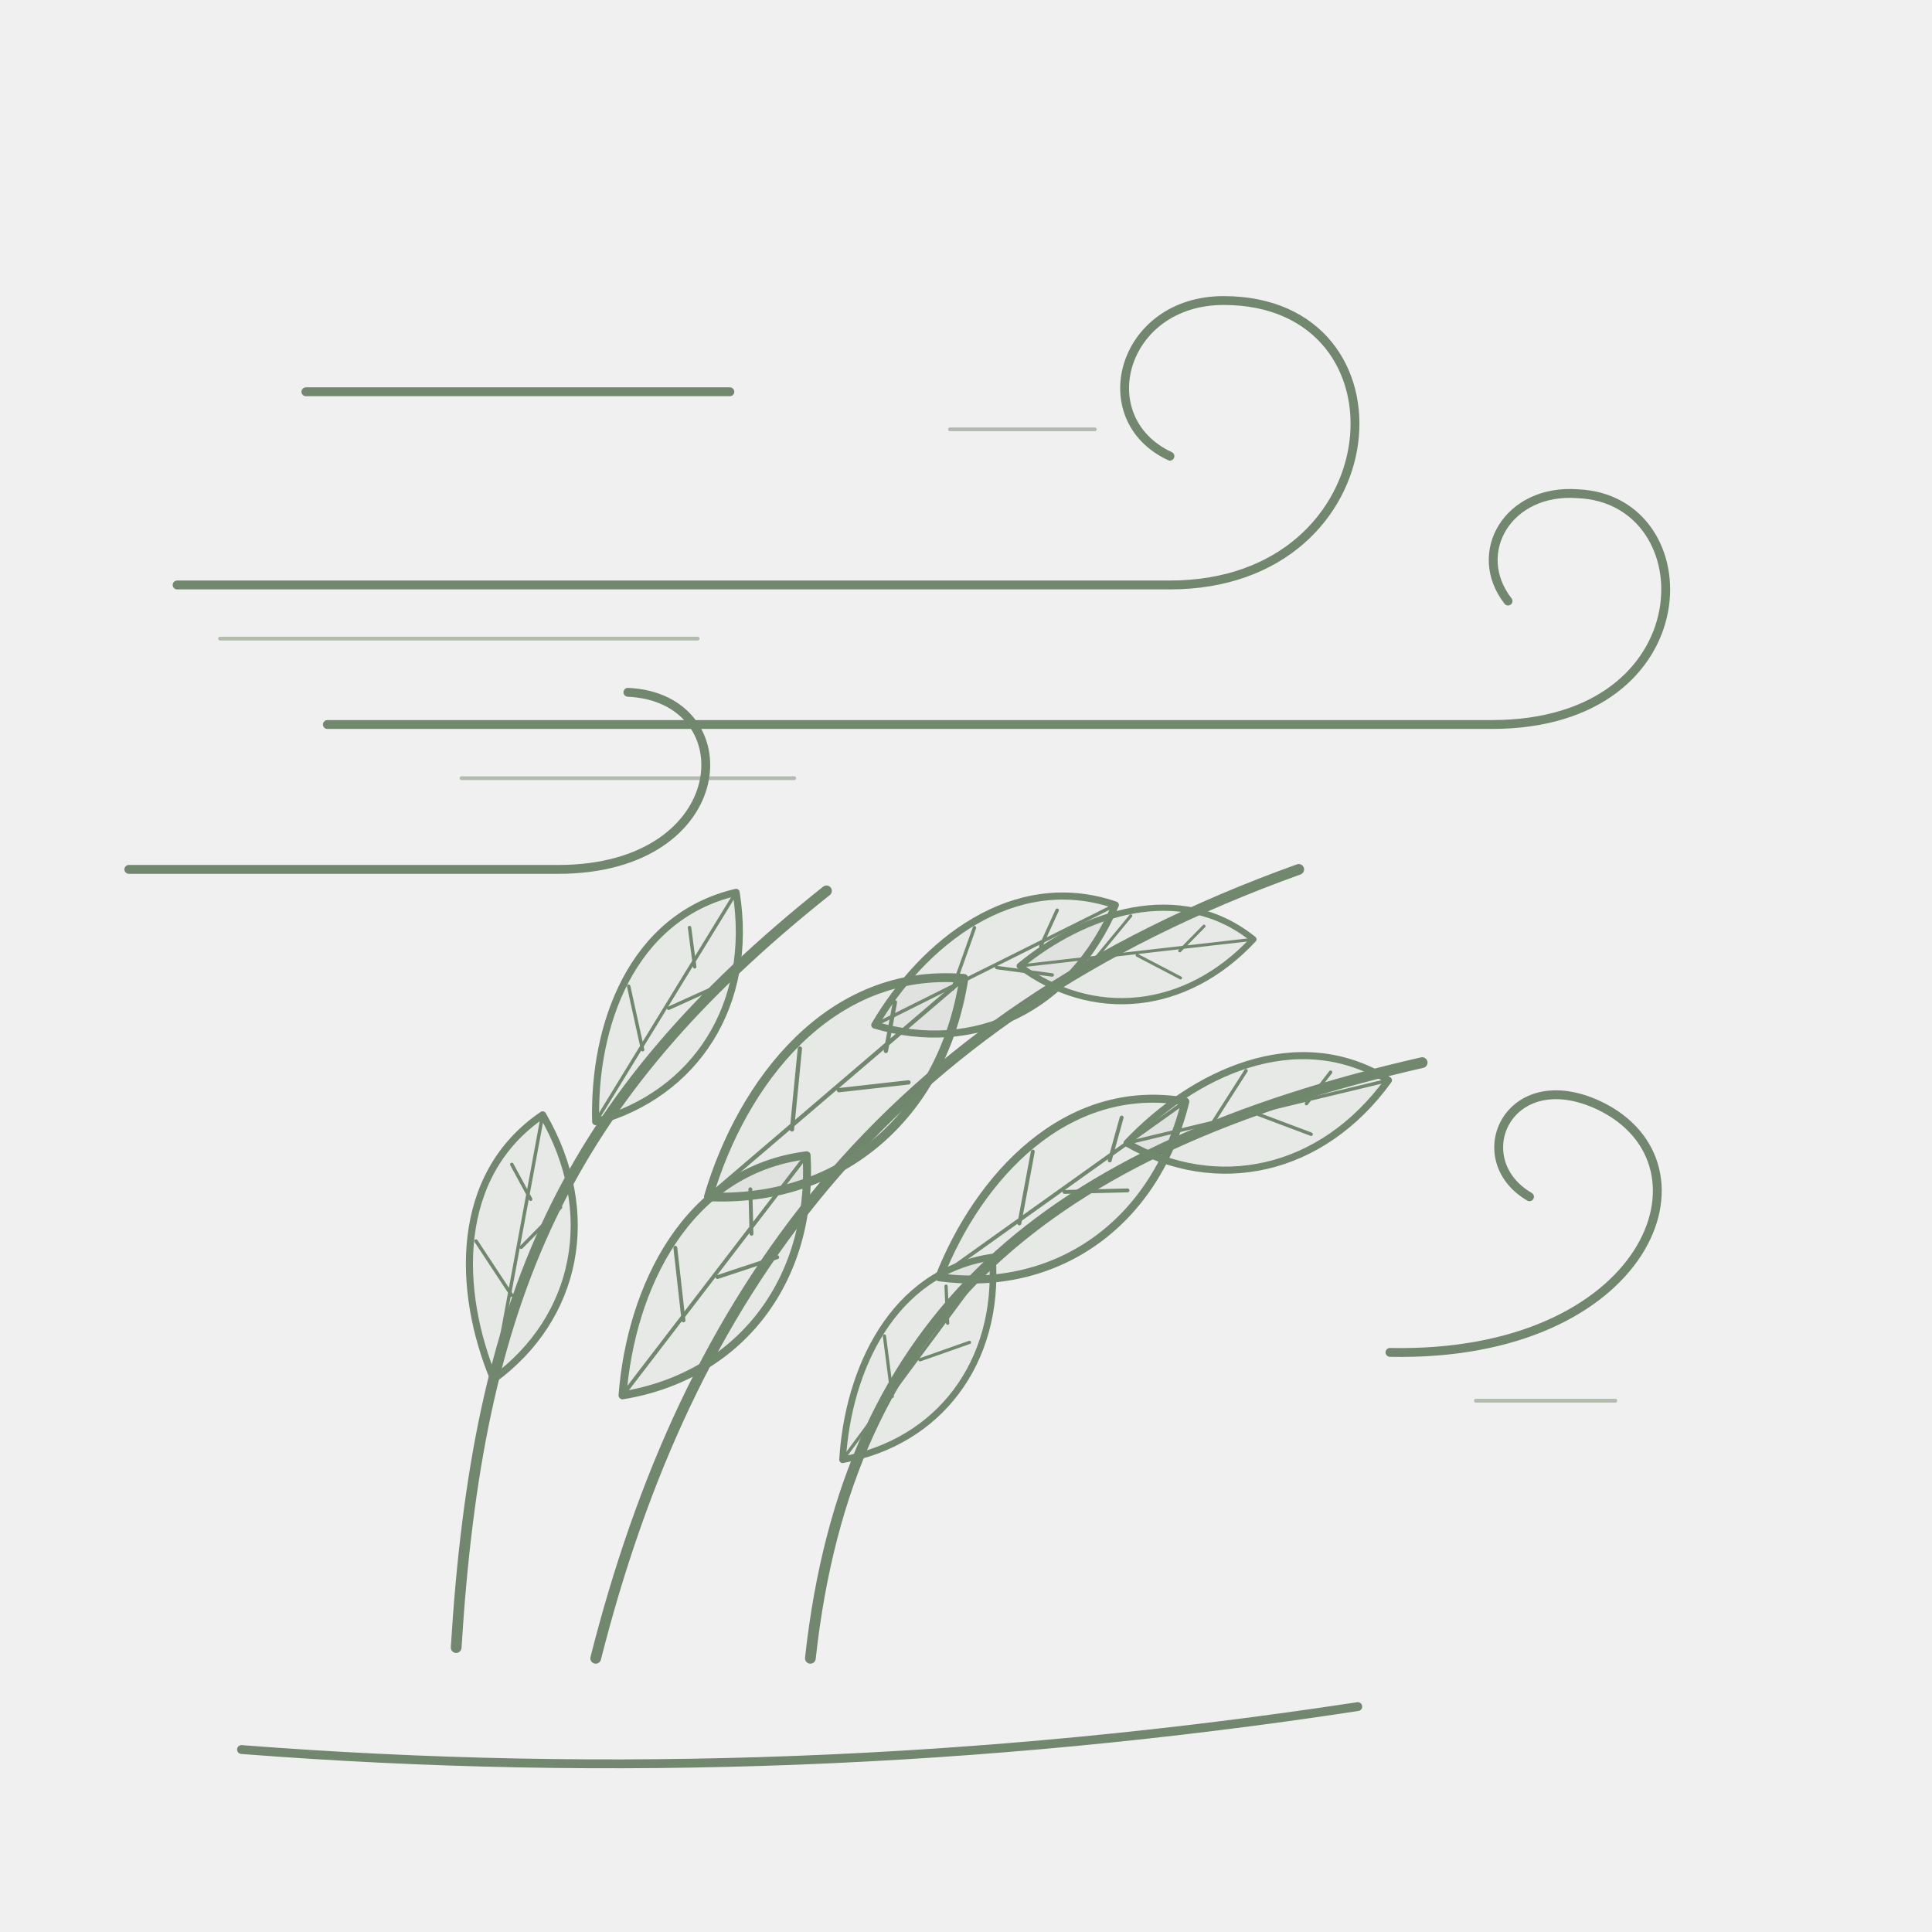
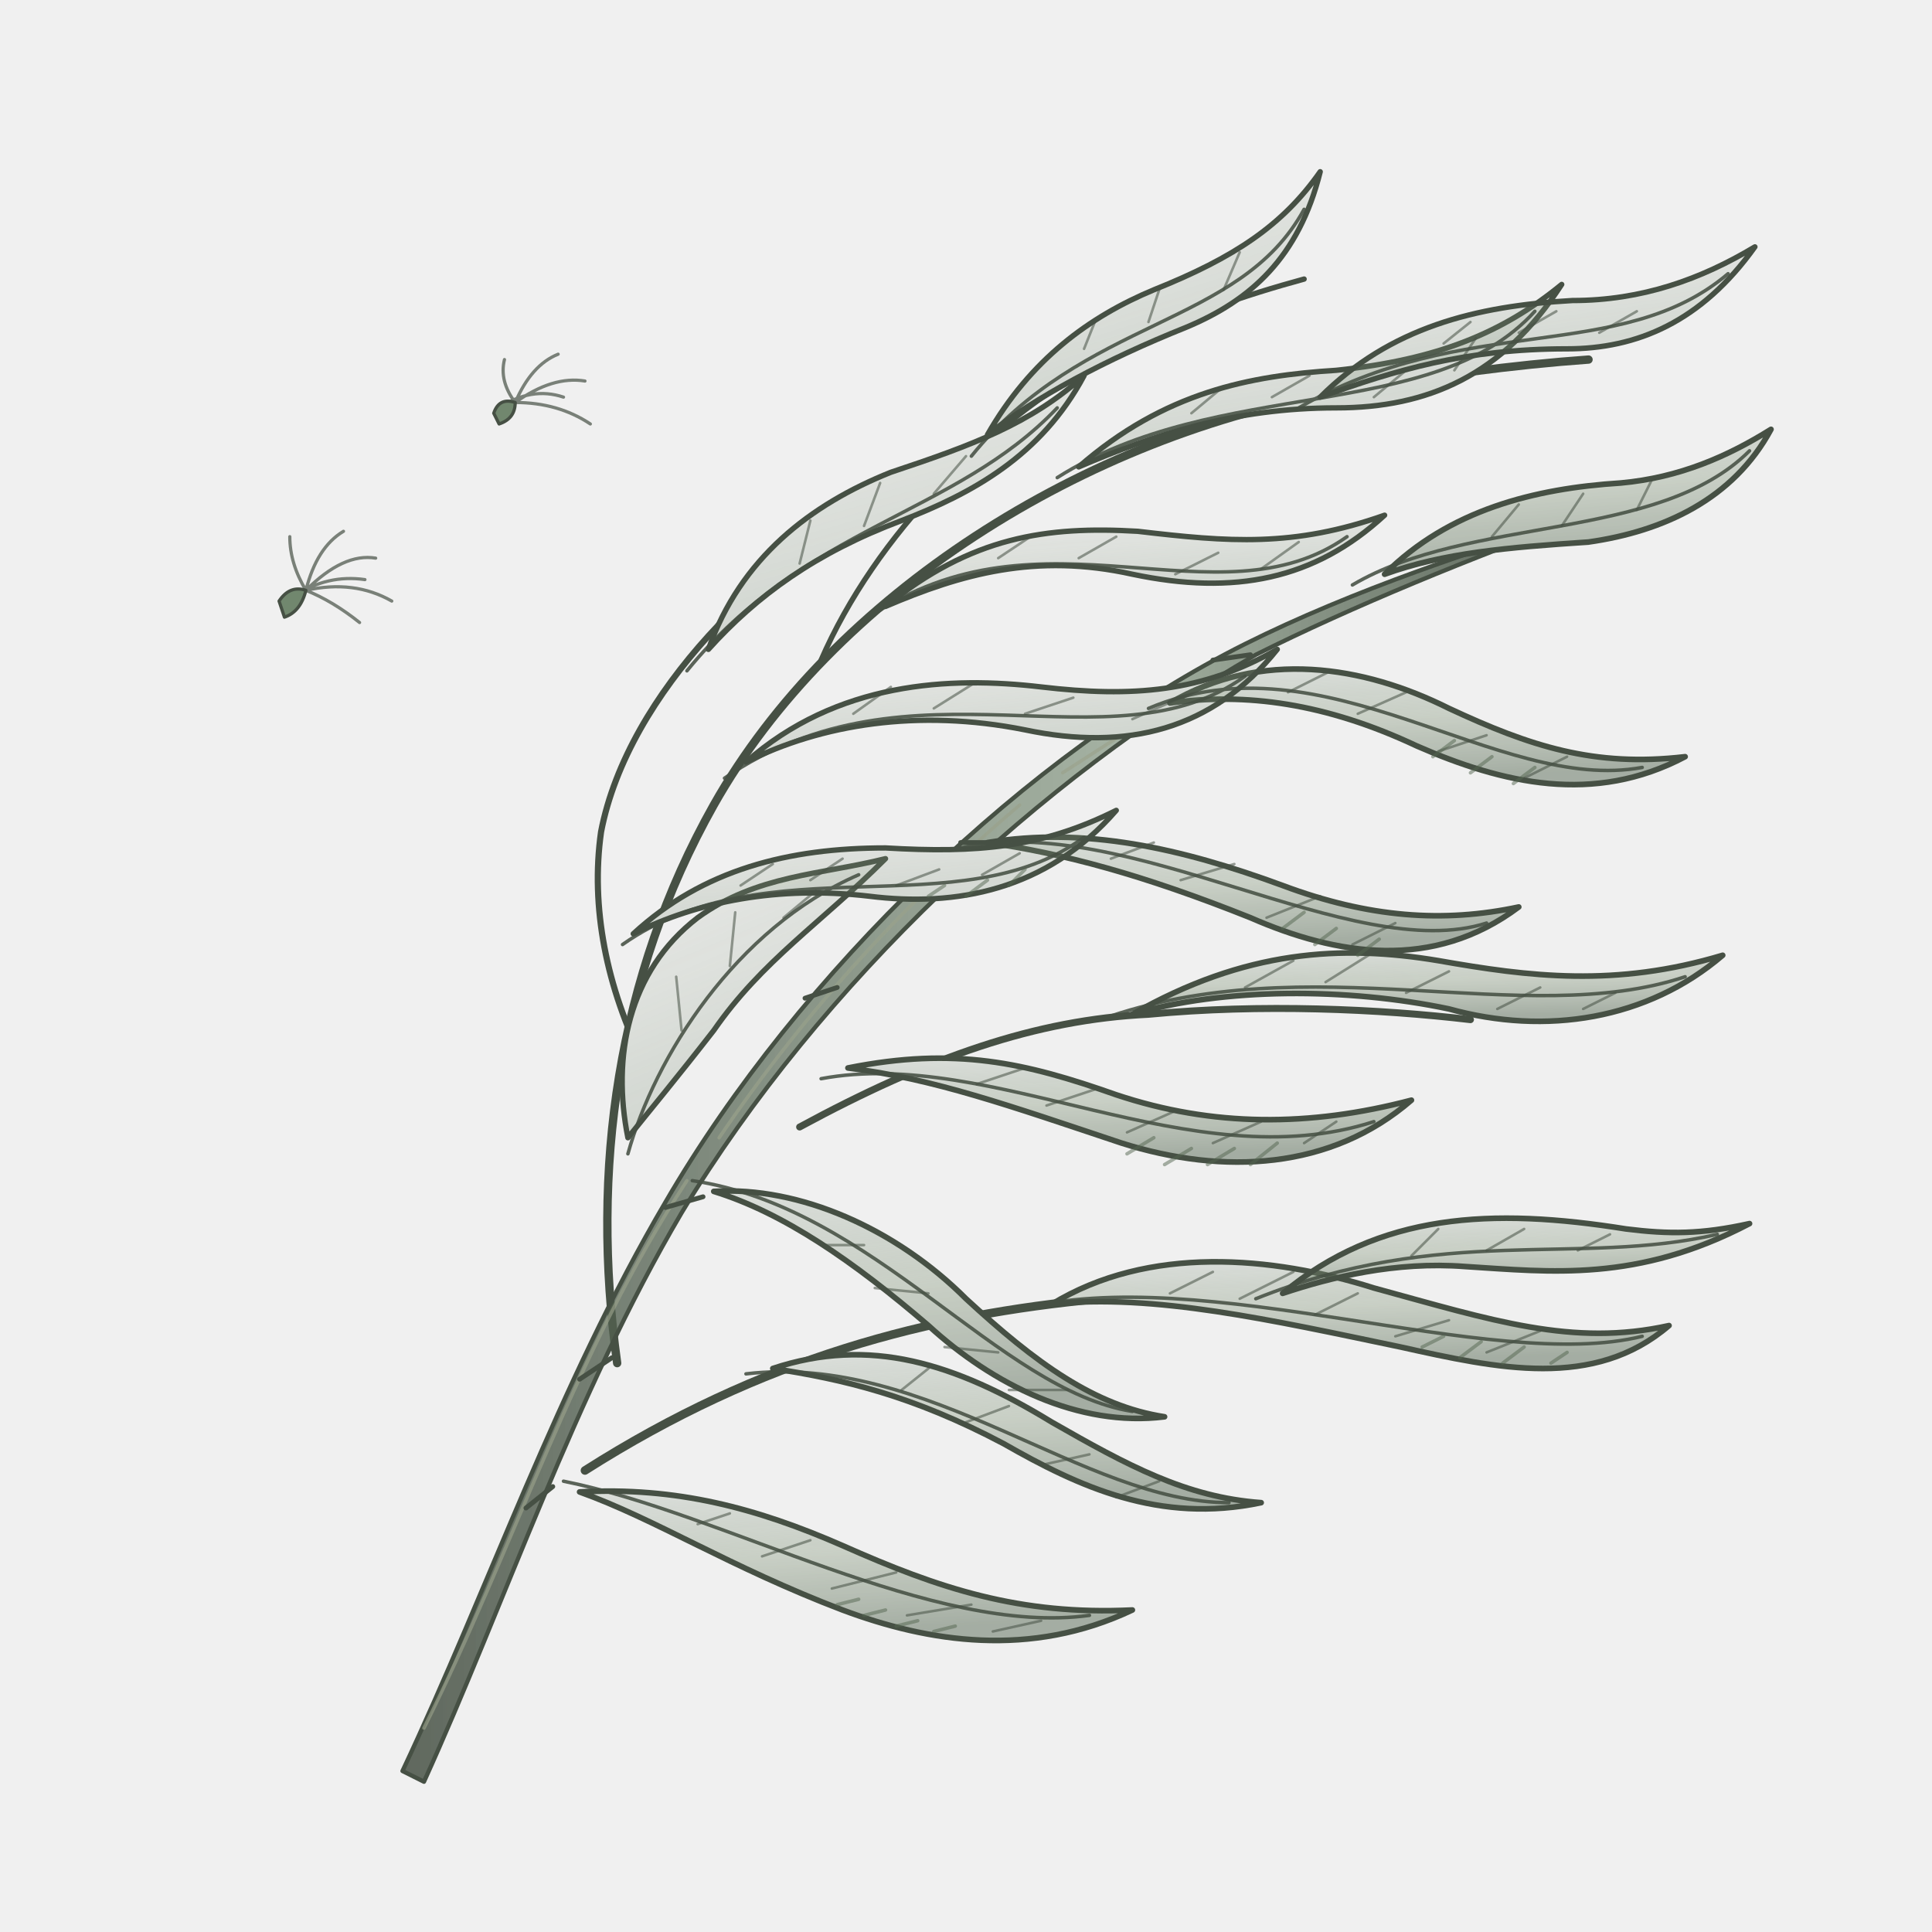
- <svg xmlns="http://www.w3.org/2000/svg" viewBox="0 0 360 360" fill="none" color="#71876e" role="img" aria-labelledby="title desc">
-   <g stroke="currentColor" stroke-width="1.65" stroke-linecap="round" stroke-linejoin="round">
-     <path d="M111 309C128 242 164 190 242 162M151 309C158 245 195 214 265 198M85 307C89 242 105 205 154 166" stroke-width="2" />
-     <g transform="translate(116 260) rotate(76) scale(0.9)">
-       <path d="M0 0C-21-7-42-24-39-49C-13-44 2-24 0 0Z" fill="currentColor" fill-opacity=".07" />
-       <path d="M0 0-39-49M-12-16l-15-2M-19-25l-1-13M-26-34l-9-2" stroke-width=".8" />
+ <svg xmlns="http://www.w3.org/2000/svg" viewBox="0 0 360 360" role="img" aria-labelledby="ventose-title ventose-desc">
+   <defs>
+     <linearGradient id="ventose-leaf" x1="0" y1="0" x2="0.2" y2="1">
+       <stop stop-color="#71876e" stop-opacity=".16" />
+       <stop offset=".48" stop-color="#8b9c82" stop-opacity=".39" />
+       <stop offset="1" stop-color="#52654f" stop-opacity=".48" />
+     </linearGradient>
+     <linearGradient id="ventose-pale" x1="0" y1="0" x2="0.4" y2="1">
+       <stop stop-color="#99a68e" stop-opacity=".09" />
+       <stop offset="1" stop-color="#71876e" stop-opacity=".28" />
+     </linearGradient>
+     <linearGradient id="ventose-bark" x1="0" y1="0" x2="1" y2="0">
+       <stop stop-color="#465044" stop-opacity=".85" />
+       <stop offset=".6" stop-color="#71876e" stop-opacity=".6" />
+       <stop offset="1" stop-color="#465044" stop-opacity=".9" />
+     </linearGradient>
+     <mask id="ventose-twig-mask" maskUnits="userSpaceOnUse" x="0" y="0" width="360" height="360">
+       <rect width="360" height="360" fill="white" />
+       <path d="M108 278 C126 277 141 281 157 288 C175 296 190 301 211 300 C192 309 173 306 157 300 C136 292 122 283 108 278 Z" fill="black" />
+       <path d="M144 255 C162 249 178 254 196 265 C210 273 221 279 235 280 C216 284 201 277 187 269 C170 260 157 257 144 255 Z" fill="black" />
+       <path d="M196 243 C214 232 237 234 256 240 C278 246 293 251 311 247 C297 259 279 255 261 251 C237 246 215 241 196 243 Z" fill="black" />
+       <path d="M239 241 C257 226 278 225 303 229 C311 230 317 230 326 228 C305 239 289 237 273 236 C260 235 248 238 239 241 Z" fill="black" />
+       <path d="M133 222 C149 221 167 229 180 242 C193 254 204 262 217 264 C201 266 185 258 173 247 C159 235 146 226 133 222 Z" fill="black" />
+       <path d="M158 199 C178 195 191 198 208 204 C226 210 244 210 263 205 C248 218 228 219 209 213 C188 206 174 201 158 199 Z" fill="black" />
+       <path d="M211 189 C232 177 250 176 268 179 C285 182 301 184 321 178 C307 190 288 193 270 188 C251 184 228 184 211 189 Z" fill="black" />
+       <path d="M184 157 C202 154 220 158 239 165 C255 171 269 172 283 169 C267 181 249 178 233 171 C213 163 198 159 184 157 Z" fill="black" />
+       <path d="M218 131 C235 121 254 124 270 132 C285 139 297 143 314 141 C297 150 280 146 264 139 C247 131 232 129 218 131 Z" fill="black" />
+       <path d="M258 107 C270 95 286 91 302 90 C313 89 322 85 330 80 C323 93 310 99 296 101 C281 102 269 103 258 107 Z" fill="black" />
+       <path d="M117 212 C114 197 117 181 130 171 C141 163 153 163 165 160 C153 172 142 179 133 192 C126 201 121 207 117 212 Z" fill="black" />
+       <path d="M118 174 C131 162 147 158 165 158 C182 159 194 158 208 151 C195 166 178 169 162 167 C145 165 130 168 118 174 Z" fill="black" />
+       <path d="M139 142 C156 127 177 126 194 128 C211 130 224 129 238 121 C226 136 210 140 191 136 C171 132 153 135 139 142 Z" fill="black" />
+       <path d="M165 113 C181 100 195 98 212 99 C229 101 241 102 258 96 C245 108 230 111 211 107 C193 103 179 107 165 113 Z" fill="black" />
+       <path d="M201 87 C217 73 233 70 249 69 C268 67 280 62 291 53 C280 70 266 76 249 76 C230 76 215 81 201 87 Z" fill="black" />
+       <path d="M246 74 C259 61 275 57 293 56 C306 56 317 52 327 46 C317 60 305 65 292 65 C273 65 260 69 246 74 Z" fill="black" />
+       <path d="M132 121 C138 104 151 94 166 88 C181 83 192 79 202 70 C194 85 181 92 168 97 C152 103 141 111 132 121 Z" fill="black" />
+       <path d="M184 81 C192 67 203 59 215 54 C230 48 239 42 246 32 C242 48 233 56 221 61 C206 67 193 74 184 81 Z" fill="black" />
+     </mask>
+   </defs>
+   <g stroke="#465044" stroke-linecap="round" stroke-linejoin="round">
+     <g mask="url(#ventose-twig-mask)">
+       <path d="M115 254 C110 218 115 182 133 150 C155 111 202 81 250 73 C267 70 282 68 296 67" fill="none" stroke-width="1.55" />
+       <path d="M120 198 C113 184 110 169 112 155 C117 129 143 104 164 94" fill="none" stroke-width="1.15" />
+       <path d="M153 123 C163 100 184 78 209 65 C220 59 232 55 243 52" fill="none" stroke-width="1" />
+       <path d="M109 274 C142 253 173 245 205 242 C229 240 251 241 271 245" fill="none" stroke-width="1.6" />
+       <path d="M149 210 C173 197 193 190 214 189 C235 187 257 188 274 190" fill="none" stroke-width="1.3" />
+       <path d="M75 330 C91 296 104 258 124 224 C149 181 192 140 232 120 C252 110 276 102 296 96 C274 104 252 113 234 122 C194 145 153 183 127 226 C107 260 94 299 79 332 Z" fill="url(#ventose-bark)" stroke-width=".8" />
+       <path d="M79 322 C96 288 107 252 128 220 M134 212 C151 187 170 167 190 150 M198 144 L226 126" fill="none" stroke="#9aa28b" stroke-width=".65" opacity=".65" />
+       <path d="M98 281 L103 277 M108 257 L114 253 M124 225 L131 223 M150 186 L156 184 M179 157 L185 157 M226 123 L233 122" fill="none" stroke-width=".9" />
    </g>
-     <g transform="translate(132 223) rotate(88) scale(1)">
-       <path d="M0 0C-21-7-42-24-39-49C-13-44 2-24 0 0Z" fill="currentColor" fill-opacity=".07" />
-       <path d="M0 0-39-49M-12-16l-15-2M-19-25l-1-13M-26-34l-9-2" stroke-width=".8" />
+     <g fill="url(#ventose-leaf)" stroke-width="1.05">
+       <path d="M108 278 C126 277 141 281 157 288 C175 296 190 301 211 300 C192 309 173 306 157 300 C136 292 122 283 108 278 Z" />
+       <path d="M144 255 C162 249 178 254 196 265 C210 273 221 279 235 280 C216 284 201 277 187 269 C170 260 157 257 144 255 Z" />
+       <path d="M196 243 C214 232 237 234 256 240 C278 246 293 251 311 247 C297 259 279 255 261 251 C237 246 215 241 196 243 Z" />
+       <path d="M239 241 C257 226 278 225 303 229 C311 230 317 230 326 228 C305 239 289 237 273 236 C260 235 248 238 239 241 Z" />
+       <path d="M133 222 C149 221 167 229 180 242 C193 254 204 262 217 264 C201 266 185 258 173 247 C159 235 146 226 133 222 Z" />
+       <path d="M158 199 C178 195 191 198 208 204 C226 210 244 210 263 205 C248 218 228 219 209 213 C188 206 174 201 158 199 Z" />
+       <path d="M211 189 C232 177 250 176 268 179 C285 182 301 184 321 178 C307 190 288 193 270 188 C251 184 228 184 211 189 Z" />
+       <path d="M184 157 C202 154 220 158 239 165 C255 171 269 172 283 169 C267 181 249 178 233 171 C213 163 198 159 184 157 Z" />
+       <path d="M218 131 C235 121 254 124 270 132 C285 139 297 143 314 141 C297 150 280 146 264 139 C247 131 232 129 218 131 Z" />
+       <path d="M258 107 C270 95 286 91 302 90 C313 89 322 85 330 80 C323 93 310 99 296 101 C281 102 269 103 258 107 Z" />
    </g>
-     <g transform="translate(163 191) rotate(102) scale(0.8)">
-       <path d="M0 0C-21-7-42-24-39-49C-13-44 2-24 0 0Z" fill="currentColor" fill-opacity=".07" />
-       <path d="M0 0-39-49M-12-16l-15-2M-19-25l-1-13M-26-34l-9-2" stroke-width=".8" />
+     <g fill="url(#ventose-pale)" stroke-width="1">
+       <path d="M117 212 C114 197 117 181 130 171 C141 163 153 163 165 160 C153 172 142 179 133 192 C126 201 121 207 117 212 Z" />
+       <path d="M118 174 C131 162 147 158 165 158 C182 159 194 158 208 151 C195 166 178 169 162 167 C145 165 130 168 118 174 Z" />
+       <path d="M139 142 C156 127 177 126 194 128 C211 130 224 129 238 121 C226 136 210 140 191 136 C171 132 153 135 139 142 Z" />
+       <path d="M165 113 C181 100 195 98 212 99 C229 101 241 102 258 96 C245 108 230 111 211 107 C193 103 179 107 165 113 Z" />
+       <path d="M201 87 C217 73 233 70 249 69 C268 67 280 62 291 53 C280 70 266 76 249 76 C230 76 215 81 201 87 Z" />
+       <path d="M246 74 C259 61 275 57 293 56 C306 56 317 52 327 46 C317 60 305 65 292 65 C273 65 260 69 246 74 Z" />
+       <path d="M132 121 C138 104 151 94 166 88 C181 83 192 79 202 70 C194 85 181 92 168 97 C152 103 141 111 132 121 Z" />
+       <path d="M184 81 C192 67 203 59 215 54 C230 48 239 42 246 32 C242 48 233 56 221 61 C206 67 193 74 184 81 Z" />
    </g>
-     <g transform="translate(190 180) rotate(122) scale(0.7)">
-       <path d="M0 0C-21-7-42-24-39-49C-13-44 2-24 0 0Z" fill="currentColor" fill-opacity=".07" />
-       <path d="M0 0-39-49M-12-16l-15-2M-19-25l-1-13M-26-34l-9-2" stroke-width=".8" />
+     <g fill="none" stroke-width=".65" opacity=".88">
+       <path d="M105 276 C135 282 174 305 203 301" />
+       <path d="M139 256 C173 252 202 280 229 280" />
+       <path d="M190 244 C224 235 278 256 306 249" />
+       <path d="M234 242 C269 228 294 236 320 230" />
+       <path d="M129 220 C163 225 186 259 211 263" />
+       <path d="M153 201 C185 195 222 220 256 209" />
+       <path d="M205 190 C244 176 284 192 314 182" />
+       <path d="M179 158 C210 151 252 180 277 172" />
+       <path d="M214 132 C247 118 279 148 306 143" />
+       <path d="M252 109 C274 96 309 101 326 84" />
+       <path d="M117 215 C122 197 137 173 160 163" />
+       <path d="M116 176 C143 157 179 173 202 156" />
+       <path d="M135 145 C170 121 207 144 232 126" />
+       <path d="M162 115 C194 93 227 117 251 100" />
+       <path d="M197 89 C227 70 267 79 286 58" />
+       <path d="M242 76 C273 58 302 68 322 51" />
+       <path d="M128 125 C150 98 178 96 197 76" />
+       <path d="M181 85 C202 59 231 61 243 39" />
    </g>
-     <g transform="translate(157 272) rotate(75) scale(0.75)">
-       <path d="M0 0C-21-7-42-24-39-49C-13-44 2-24 0 0Z" fill="currentColor" fill-opacity=".07" />
-       <path d="M0 0-39-49M-12-16l-15-2M-19-25l-1-13M-26-34l-9-2" stroke-width=".8" />
+     <g fill="none" stroke-width=".48" opacity=".55">
+       <path d="M130 284 L136 282 M142 290 L151 287 M155 296 L167 293 M169 301 L181 299 M185 304 L194 302" />
+       <path d="M168 259 L173 255 M180 265 L188 262 M194 273 L203 271 M208 279 L216 276" />
+       <path d="M218 241 L226 237 M231 242 L241 237 M245 245 L253 241 M260 249 L270 246 M277 252 L287 248" />
+       <path d="M263 234 L268 229 M277 233 L284 229 M294 233 L300 230" />
+       <path d="M153 232 L161 232 M163 240 L173 241 M176 251 L186 252 M188 259 L199 259" />
+       <path d="M182 202 L191 199 M195 206 L204 203 M210 211 L219 207 M226 213 L235 209 M243 213 L249 209" />
+       <path d="M232 184 L241 179 M247 183 L255 178 M262 185 L270 181 M279 188 L287 184 M295 188 L301 185" />
+       <path d="M207 160 L215 157 M220 164 L230 161 M236 171 L246 167 M252 176 L260 172" />
+       <path d="M240 129 L248 125 M253 133 L262 129 M268 140 L277 137 M284 145 L292 141" />
+       <path d="M278 100 L283 94 M291 98 L295 92 M305 95 L308 89" />
+       <path d="M127 192 L126 182 M136 180 L137 170 M146 171 L152 166" />
+       <path d="M138 165 L144 161 M151 164 L157 160 M167 165 L175 162 M183 163 L190 159" />
+       <path d="M159 133 L166 128 M174 132 L182 127 M191 133 L200 130 M211 134 L220 130" />
+       <path d="M186 104 L192 100 M201 104 L208 100 M219 107 L227 103 M235 106 L242 101" />
+       <path d="M222 77 L228 72 M237 74 L244 70 M256 74 L262 69 M271 69 L275 63" />
+       <path d="M269 64 L274 60 M283 62 L290 58 M298 62 L305 58" />
+       <path d="M149 105 L151 97 M161 98 L164 90 M174 92 L180 85" />
+       <path d="M202 65 L204 60 M214 60 L216 54 M228 54 L231 47" />
    </g>
-     <g transform="translate(175 238) rotate(93) scale(0.9)">
-       <path d="M0 0C-21-7-42-24-39-49C-13-44 2-24 0 0Z" fill="currentColor" fill-opacity=".07" />
-       <path d="M0 0-39-49M-12-16l-15-2M-19-25l-1-13M-26-34l-9-2" stroke-width=".8" />
+     <g fill="none" stroke="#53654f" stroke-width=".65" opacity=".5">
+       <path d="M156 299 L160 298 M161 301 L165 300 M167 303 L171 302 M174 304 L178 303" />
+       <path d="M265 251 L269 249 M272 253 L276 250 M280 254 L284 251 M289 254 L292 252" />
+       <path d="M210 215 L215 212 M217 217 L222 214 M225 217 L230 214 M233 217 L238 213" />
+       <path d="M239 173 L243 170 M245 176 L249 173 M253 178 L257 175" />
+       <path d="M267 141 L271 138 M274 144 L278 141 M282 146 L286 143" />
+       <path d="M173 167 L176 165 M180 167 L184 164 M188 165 L191 162" />
    </g>
-     <g transform="translate(210 213) rotate(115) scale(0.8)">
-       <path d="M0 0C-21-7-42-24-39-49C-13-44 2-24 0 0Z" fill="currentColor" fill-opacity=".07" />
-       <path d="M0 0-39-49M-12-16l-15-2M-19-25l-1-13M-26-34l-9-2" stroke-width=".8" />
+     <g fill="none" stroke-width=".6" opacity=".7">
+       <path d="M55 111 Q61 107 68 108 M57 110 Q54 105 54 100 M57 110 Q59 102 64 99 M57 110 Q64 103 70 104 M57 110 Q66 108 73 112 M57 110 Q62 112 67 116" />
+       <path d="M93 76 Q99 72 105 74 M96 75 Q93 71 94 67 M96 75 Q99 68 104 66 M96 75 Q103 70 109 71 M96 75 Q104 75 110 79" />
    </g>
-     <g transform="translate(92 257) rotate(49) scale(0.8)">
-       <path d="M0 0C-21-7-42-24-39-49C-13-44 2-24 0 0Z" fill="currentColor" fill-opacity=".07" />
-       <path d="M0 0-39-49M-12-16l-15-2M-19-25l-1-13M-26-34l-9-2" stroke-width=".8" />
-     </g>
-     <g transform="translate(111 209) rotate(70) scale(0.8)">
-       <path d="M0 0C-21-7-42-24-39-49C-13-44 2-24 0 0Z" fill="currentColor" fill-opacity=".07" />
-       <path d="M0 0-39-49M-12-16l-15-2M-19-25l-1-13M-26-34l-9-2" stroke-width=".8" />
-     </g>
-     <path d="M33 109h185c42 0 46-53 10-53-19 0-25 22-10 29M61 135h217c40 0 40-42 16-43-13-1-20 11-13 20M24 162h80c33 0 35-32 13-33M57 73h79M259 252c48 1 62-35 39-46-17-8-25 10-13 17M45 326q103 8 208-8" />
-     <path d="M41 119h89M86 145h62M275 261h26M177 80h27" stroke-width=".7" opacity=".5" />
+     <path d="M52 112 Q54 109 57 110 Q56 114 53 115 Z M92 77 Q93 74 96 75 Q96 78 93 79 Z" fill="#71876e" stroke-width=".6" />
  </g>
</svg>
